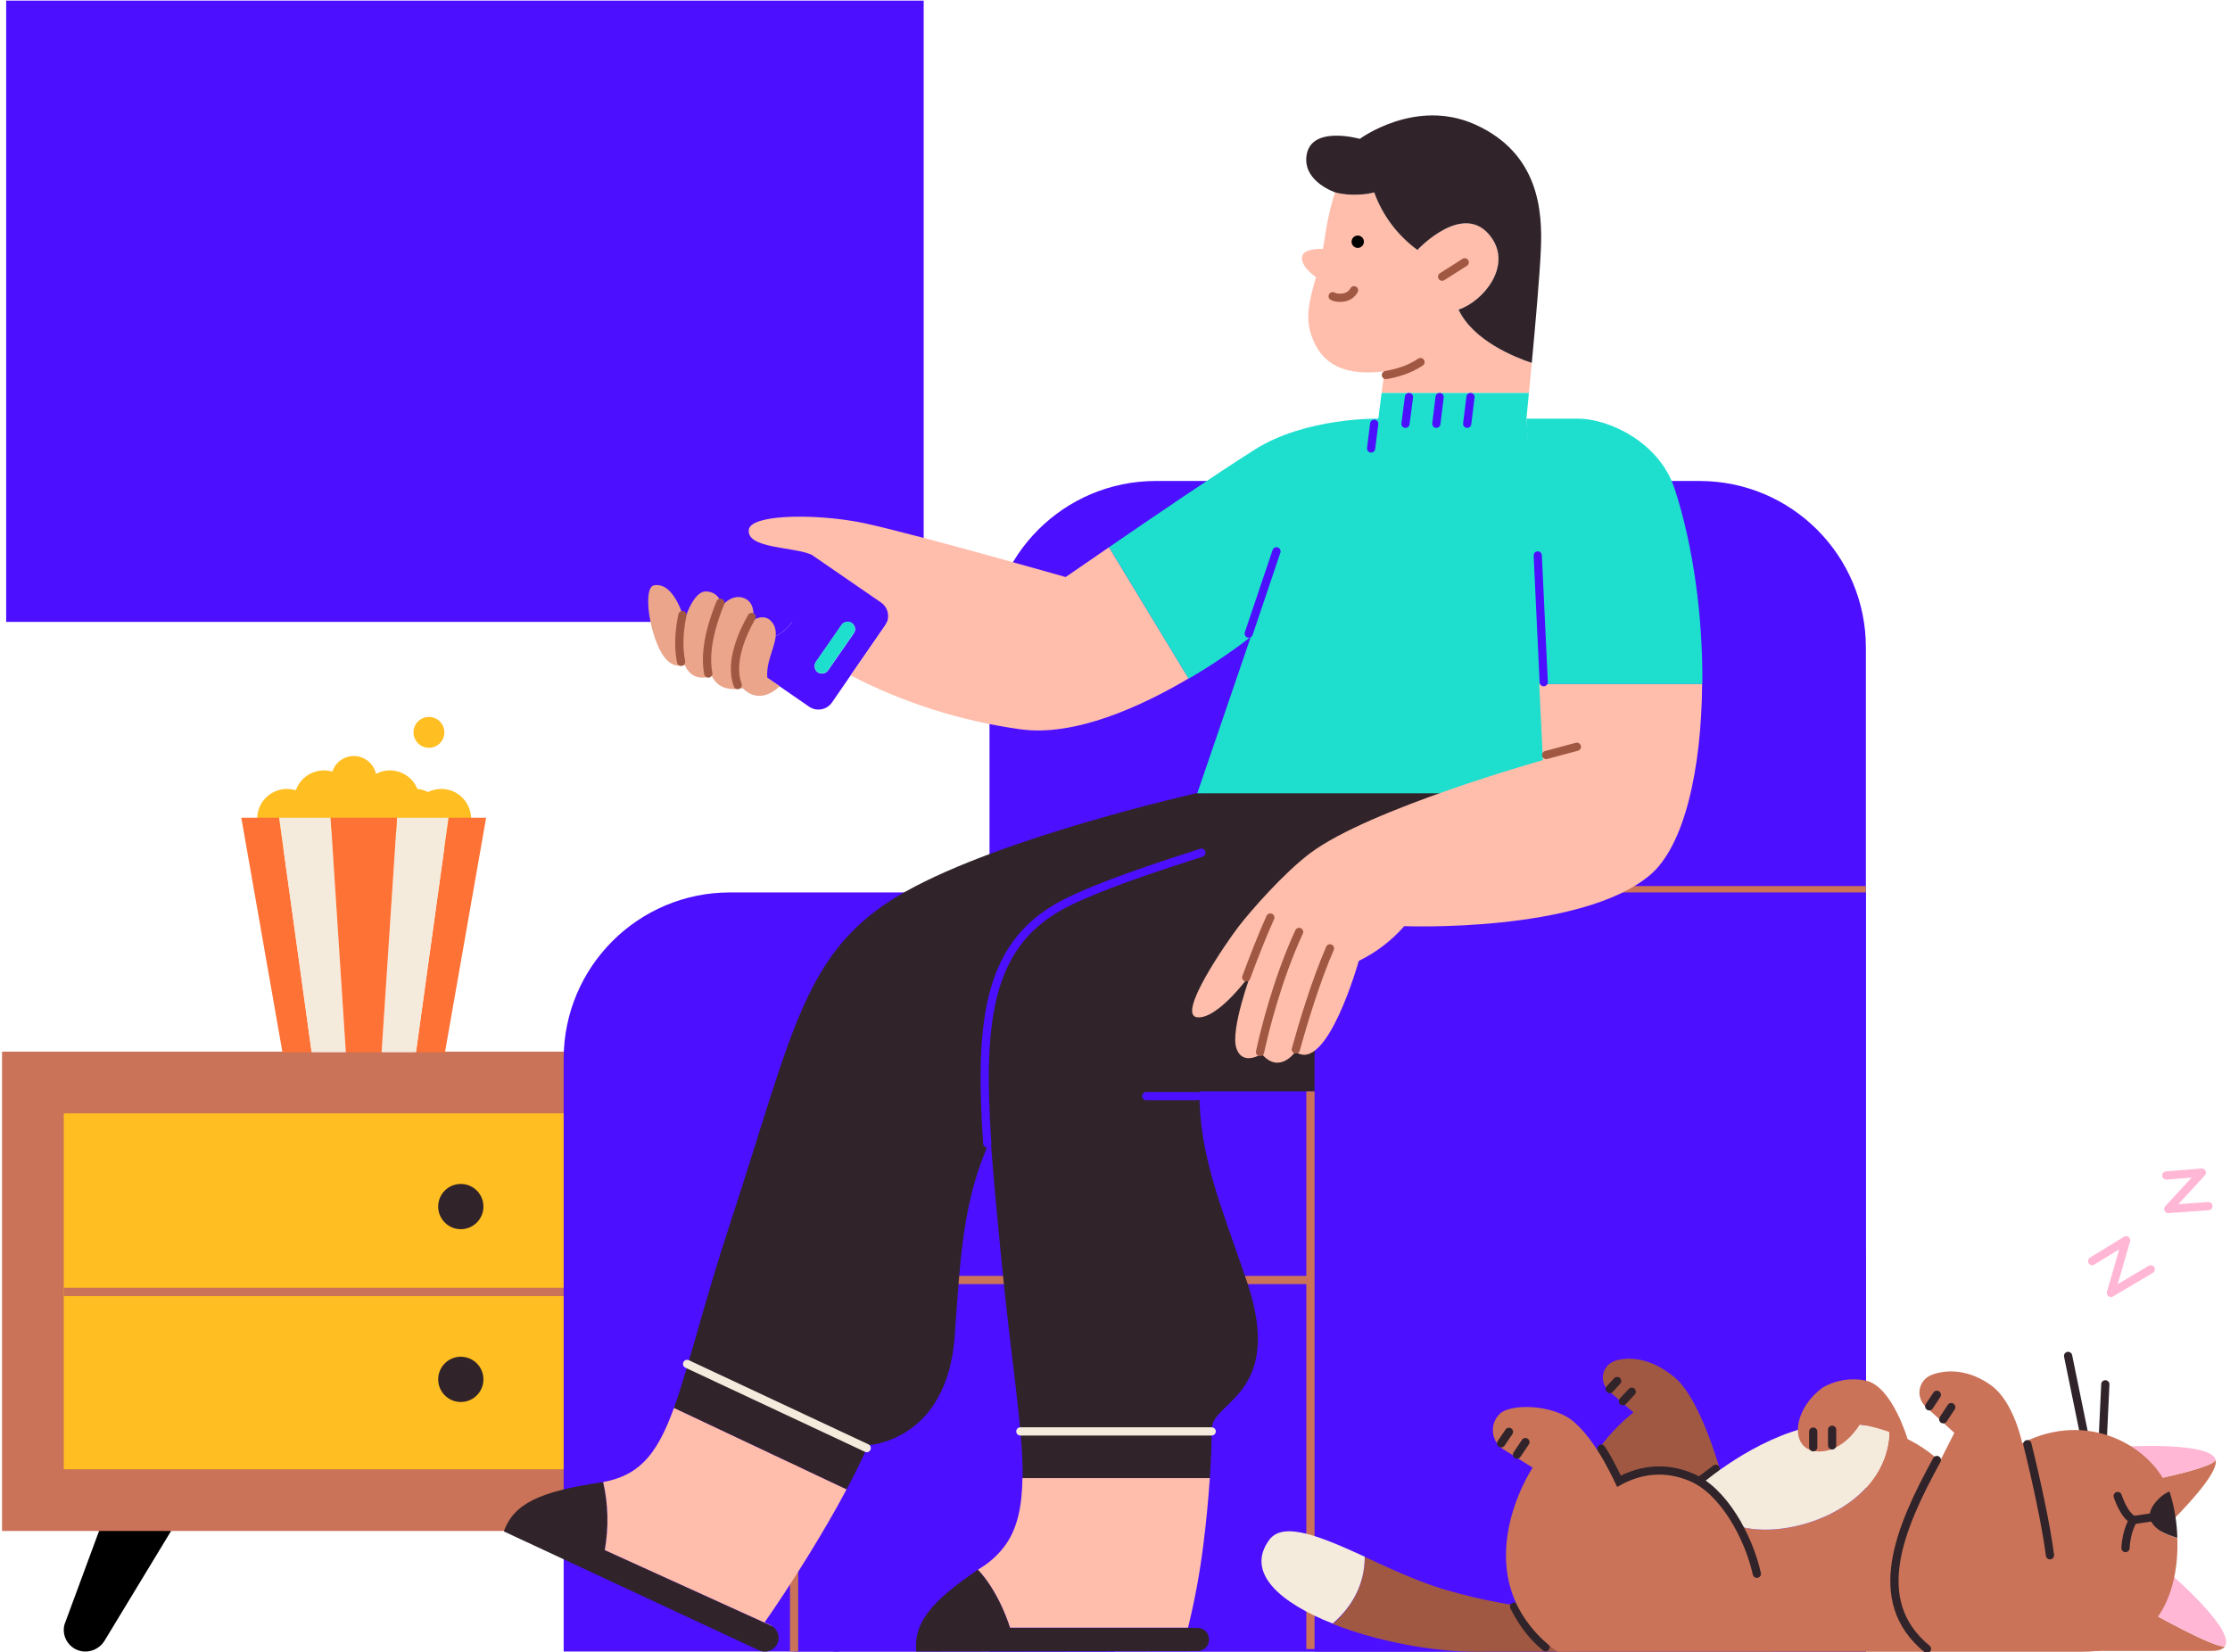
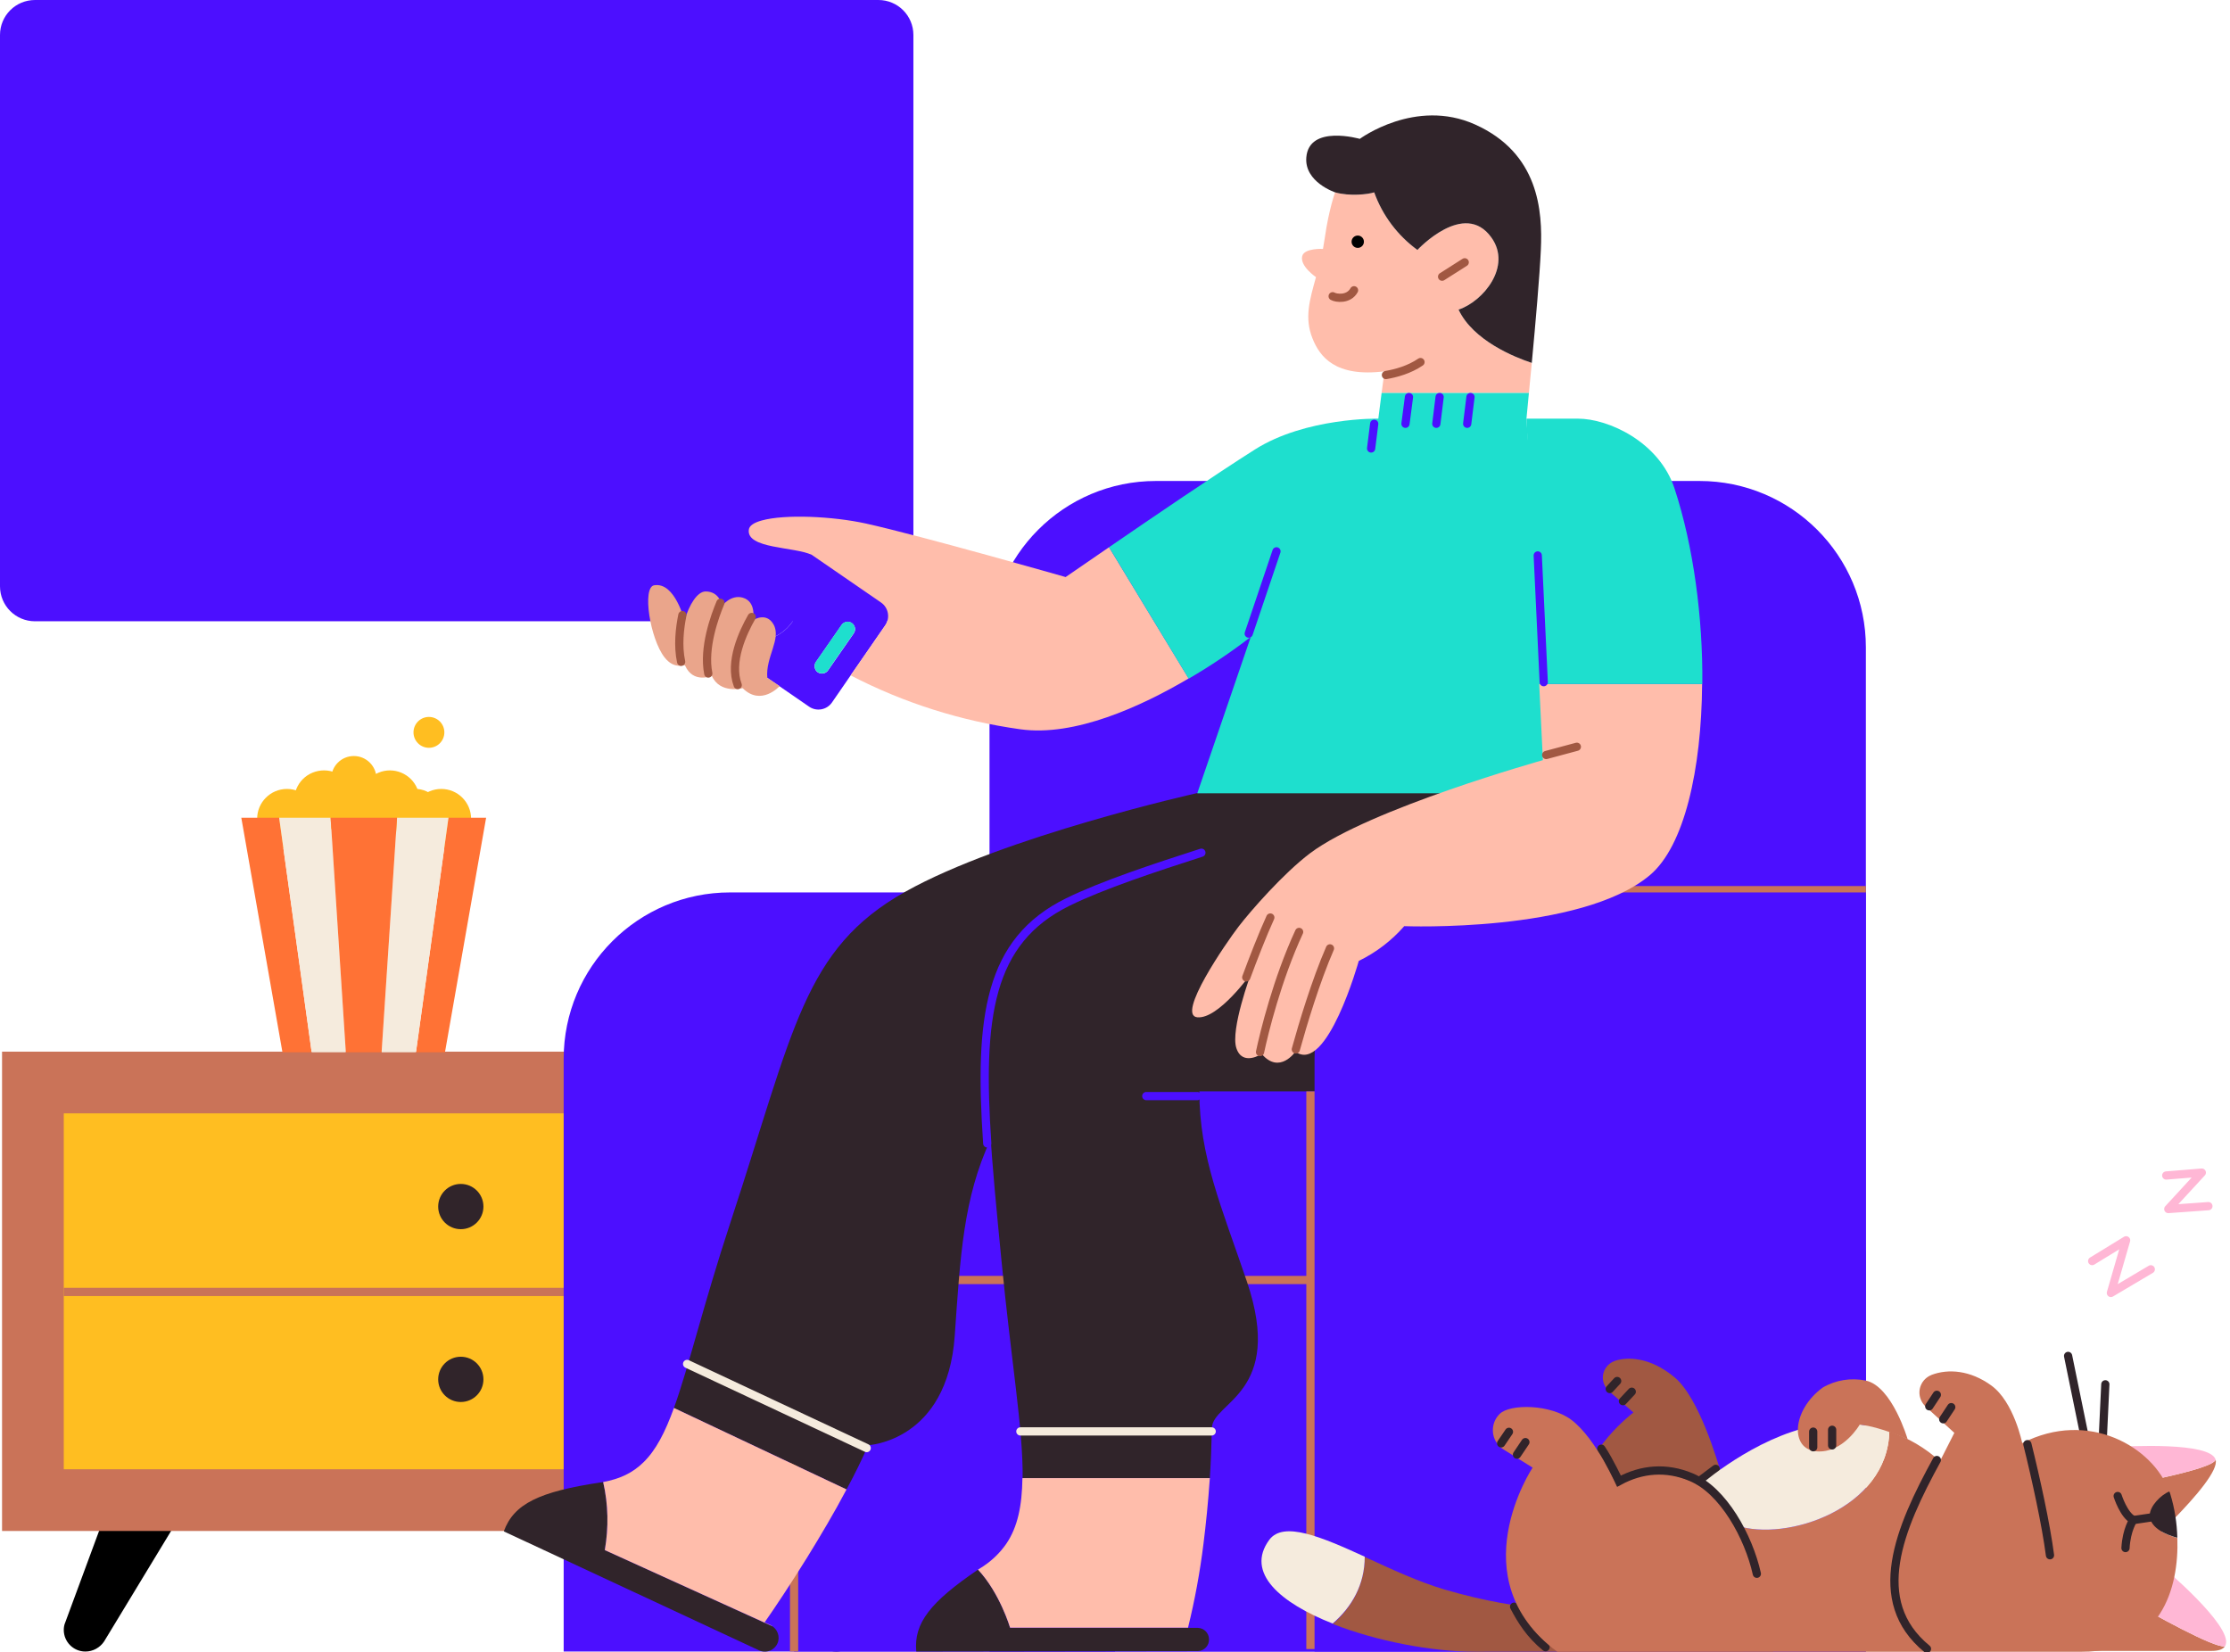
<svg xmlns="http://www.w3.org/2000/svg" version="1.1" id="Capa_1" x="0px" y="0px" viewBox="0 0 1084 803" style="enable-background:new 0 0 1084 803;" xml:space="preserve">
  <style type="text/css">
	.st0{fill:#CA7358;}
	.st1{fill:#FFBE21;}
	.st2{fill:none;stroke:#CA7358;stroke-width:4;stroke-miterlimit:10;}
	.st3{fill:#30242A;}
	.st4{fill:#FF7235;}
	.st5{fill:#F5EBDD;}
	.st6{fill:#4C0FFF;}
	.st7{fill:#FFBDAB;}
	.st8{fill:none;stroke:#F5EBDD;stroke-width:4;stroke-linecap:round;stroke-linejoin:round;}
	.st9{fill:none;stroke:#4C0FFF;stroke-width:4;stroke-linecap:round;stroke-linejoin:round;}
	.st10{fill:none;stroke:#F5EBDD;stroke-width:4;stroke-linecap:round;stroke-miterlimit:10;}
	.st11{fill:none;}
	.st12{fill:#FFB7D5;}
	.st13{fill:none;stroke:#30242A;stroke-width:4;stroke-linecap:round;stroke-linejoin:round;}
	.st14{fill:#A15842;}
	.st15{fill:none;stroke:#30242A;stroke-width:4;stroke-linecap:round;stroke-miterlimit:10;}
	.st16{fill:none;stroke:#FFB7D5;stroke-width:4;stroke-linecap:round;stroke-linejoin:round;}
	.st17{fill:#1EDFCE;}
	.st18{fill:#EAA58B;}
	.st19{fill:none;stroke:#A15842;stroke-width:4;stroke-linecap:round;stroke-linejoin:round;}
- 	.st20{fill:#1EDFCE;stroke:#4C0FFF;stroke-width:4;stroke-linecap:round;stroke-linejoin:round;}
</style>
  <g id="Layer_5">
    <path d="M41.5,802.8L41.5,802.8c-5.8,0-10.5-4.7-10.5-10.5c0-1.2,0.2-2.5,0.7-3.6l25.8-69.8h41l-47.9,79   C48.6,800.9,45.2,802.8,41.5,802.8z" />
    <path d="M406.5,802.8L406.5,802.8c5.8,0,10.5-4.7,10.5-10.5c0-1.2-0.2-2.5-0.7-3.6l-25.8-69.8h-41l47.9,79   C399.4,800.9,402.8,802.8,406.5,802.8z" />
    <rect x="1" y="511.2" class="st0" width="446" height="233" />
    <rect x="31" y="541.2" class="st1" width="386" height="173" />
    <line class="st2" x1="417.5" y1="628" x2="31" y2="628" />
    <circle class="st3" cx="224" cy="586.5" r="11" />
    <circle class="st3" cx="224" cy="670.5" r="11" />
    <circle class="st1" cx="139.5" cy="398" r="14.5" />
    <circle class="st1" cx="214.5" cy="398" r="14.5" />
    <path class="st1" d="M177,383.5c-1.9,0-3.9,0.4-5.6,1.3c-2.3-7.7-10.4-12-18.1-9.7s-12,10.4-9.7,18.1s10.4,12,18.1,9.7   c1.2-0.4,2.3-0.9,3.3-1.5c2.7,6.6,10.3,9.8,16.9,7.1c6.6-2.7,9.8-10.3,7.1-16.9C187.1,386.7,182.3,383.5,177,383.5z" />
    <path class="st1" d="M202.9,383.5c-3-7.4-11.5-11-18.9-7.9c-7.4,3-11,11.5-7.9,18.9c2.2,5.4,7.5,9,13.4,9c0.5,0,1,0,1.5-0.1   c3.8,6.1,11.8,7.9,17.9,4.1s7.9-11.8,4.1-17.9C210.8,386.1,207.1,383.9,202.9,383.5L202.9,383.5z" />
    <circle class="st1" cx="172" cy="378.5" r="11" />
    <circle class="st1" cx="208.5" cy="356" r="7.5" />
    <polygon class="st4" points="117.3,397.5 137.3,511.5 151.5,511.5 135.7,397.5  " />
    <polygon class="st4" points="218,397.5 202.2,511.5 216.3,511.5 236.3,397.5  " />
    <polygon class="st5" points="193,397.5 185.5,511.5 202.2,511.5 218,397.5  " />
    <polygon class="st5" points="135.7,397.5 151.5,511.5 168.1,511.5 160.7,397.5  " />
    <polygon class="st4" points="160.7,397.5 168.1,511.5 185.5,511.5 193,397.5  " />
    <path class="st6" d="M354.9,433.8H542l0,0v369l0,0H274l0,0V514.7C274,470,310.2,433.8,354.9,433.8z" />
    <path class="st6" d="M561.9,233.8h264.2c44.7,0,80.9,36.2,80.9,80.9v488.1l0,0H481l0,0V314.7C481,270,517.2,233.8,561.9,233.8   L561.9,233.8z" />
    <path class="st6" d="M466.9,532.4h359.2c44.7,0,80.9,36.2,80.9,80.9v189.5l0,0H386l0,0V613.2C386,568.6,422.2,532.4,466.9,532.4z" />
    <line class="st2" x1="637.5" y1="622.2" x2="419.4" y2="622.2" />
    <line class="st2" x1="386" y1="613.2" x2="386" y2="802.8" />
    <line class="st2" x1="907" y1="432.7" x2="737.9" y2="432.7" />
-     <rect x="3" y="0.3" class="st6" width="446" height="302" />
-     <rect x="33" y="30.3" class="st6" width="386" height="242" />
+     <path class="st6" d="M427,302H17c-9.4,0-17-7.6-17-17V17C0,7.6,7.6,0,17,0h410c9.4,0,17,7.6,17,17v268C444,294.4,436.4,302,427,302   z" />
    <path class="st3" d="M582,385.5c0,0-94,21-142,48c-49.4,27.8-54,66.7-84.8,160.3c-13.5,41-20.3,70.4-27.6,90.6l83.9,39.6   c4-7.4,7.6-14.7,10.5-21.5c0,0,38.5-1.7,42.1-53.2c2.7-38.5,4.1-66.9,17.5-95.6l229.3-168.6L582,385.5z" />
    <path class="st3" d="M293.2,720.4c-0.4,0.1-0.8,0.2-1.3,0.2c-29.7,4.5-42.1,10.3-47,23.8l124,57.8c2.9,1.4,6.4,0.5,8.3-2.1l0,0   c2.2-3,1.5-7.2-1.5-9.4c0,0,0,0-0.1-0.1L294,753.5C295.9,742.5,295.7,731.3,293.2,720.4z" />
    <path class="st7" d="M411.5,724l-83.9-39.6c-4.3,11.9-8.8,20.6-14.9,26.5c-5.1,5-11.3,8-19.5,9.5c2.5,10.9,2.7,22.1,0.8,33.1   l81.7,37.1c-0.3-0.2-0.7-0.4-1-0.6l-3-1.4c4.9-7,12.5-18.4,20.7-31.6C398.8,746.6,405.6,735.2,411.5,724z" />
    <line class="st8" x1="421.3" y1="703.9" x2="334" y2="663" />
    <path class="st3" d="M758.5,425.9l-3.5-38.5h-69c0,0-116,27.8-165.3,51.4c-49.1,23.5-43.2,78.2-33.9,173.8   c4.7,48.8,10.6,82.2,10.3,105.9h91c0.5-7.7,0.8-15.8,1-24.3c0.2-12.8,35.5-16.8,17-71.3c-12.4-36.5-23.1-60.7-23.1-92.4h80   c53,0,95.9-42.9,95.9-95.9C758.9,431.7,758.8,428.8,758.5,425.9z" />
    <path class="st3" d="M475.4,763c-23.1,15.7-31.3,26-30,39.8l136.9-0.2c3.1-0.1,5.6-2.8,5.4-5.9c-0.1-3-2.5-5.3-5.4-5.4H491   C491,791.2,486,774.3,475.4,763z" />
    <path class="st7" d="M497,718.5c-0.2,13.5-2.3,23.8-7.9,32c-3,4.3-6.8,8-11.2,10.9l-2.5,1.6c10.6,11.3,15.6,28.2,15.6,28.2h86.5   c3.3-13.4,5.8-27,7.5-40.7c1.2-9.6,2.3-20.3,3.1-32H497z" />
    <path class="st9" d="M584,414.5c-22.1,7.1-48.2,15.7-65,24c-38.4,18.9-43.3,55.8-39.1,117.3" />
    <line class="st9" x1="582" y1="532.8" x2="557.2" y2="532.8" />
    <line class="st10" x1="589" y1="695.8" x2="496" y2="695.8" />
    <path class="st6" d="M719.9,433.8H907l0,0v369l0,0H639l0,0V514.7C639,470,675.2,433.8,719.9,433.8z" />
    <line class="st2" x1="637" y1="530.5" x2="637" y2="801.6" />
    <path class="st11" d="M396,270.5c-0.4-0.3-0.9-0.6-1.4-0.8l1.4,1V270.5z" />
    <path class="st0" d="M1081.9,799.5c-0.1,0.2-0.2,0.5-0.3,0.7C1081.7,800,1081.8,799.8,1081.9,799.5z" />
    <path class="st0" d="M1034.2,777.5l-26.2,25h67c3.5,0,5.6-0.8,6.5-2.2C1076.3,801.2,1046.4,784.5,1034.2,777.5z" />
    <path class="st12" d="M1081.5,800.2L1081.5,800.2L1081.5,800.2z" />
    <path class="st12" d="M1081.9,799.5c3.3-9.4-30.9-38-30.9-38l-16.8,16c12.2,7,42.1,23.7,47.3,22.8l0,0   C1081.7,800.1,1081.8,799.8,1081.9,799.5z" />
    <path class="st0" d="M1077,709.5c-1,5-47,13-47,13l-2.9-19.1l-1.1,0.1l7.5,57C1033.5,760.5,1080,719.5,1077,709.5z" />
    <path class="st12" d="M1077,709.5c-2.6-8.7-42.6-6.5-49.9-6.1l2.9,19.1C1030,722.5,1076,714.5,1077,709.5z" />
    <line class="st13" x1="1021.7" y1="708.9" x2="1023.4" y2="672.9" />
    <line class="st13" x1="1014.7" y1="705" x2="1005.3" y2="659.1" />
    <path class="st14" d="M862,802.8l-46.8-62.3l21.8-23c-2-7-11-38-23-48s-23-10-29-8l-0.2,0.1c-4.5,1.7-6.8,6.6-5.1,11.1   c0.6,1.6,1.7,3.1,3.1,4.1l11.2,9.8c0,0-25,19-25,40c0,14.6,7.9,22.1,15.7,26l-20.7,29c0,0-21,3-62-9c-12.5-3.7-26-10-38.6-15.8   c0,13.6-6.3,24.5-15.5,32.6c21.3,8.4,48.3,13.5,69.3,13.5L862,802.8z" />
    <path class="st15" d="M736,781c3.5,6.7,7.8,13.6,15.3,19.7" />
    <line class="st15" x1="834" y1="714" x2="826" y2="720" />
    <path class="st5" d="M663.4,756.7c-21-9.6-39.5-17.5-46.4-8.2c-11.8,16,5.4,30.7,30.8,40.7C657.1,781.2,663.4,770.3,663.4,756.7z" />
    <path class="st0" d="M1045,736.5c0-4.2,5.3-9.8,9.5-11.5c-7.8-21.5-39.2-40.1-71.5-23.5c0,0-4-20-15-28c-10.3-7.5-21-8.2-29-5.2   l-0.2,0.1c-4.7,1.9-7,7.2-5.1,11.9c0.5,1.3,1.3,2.4,2.3,3.4l14,12.8l-7,13.8c-7.1-6.5-15.5-11.4-24.6-14.5   c-0.8,37.4-49.9,53.9-74.4,45.7c-8.6-12-15.7-18.2-17.5-19.6l-0.5,0.4c0,0-21-13.8-40,0.2c0,0-10-23-22-32.2c-10.2-7.8-30-8-35-3   l-0.2,0.2c-4.2,4.3-4.2,11.3,0.2,15.6c0.6,0.6,1.2,1.1,1.9,1.5l14.1,8.8c0,0-36,54,12,89.5h255c38.3,0,47.3-30.7,46.4-55.3   C1053.9,746.3,1045,743.1,1045,736.5z" />
    <path class="st5" d="M844,741.5c24.5,8.2,73.6-8.3,74.4-45.7c-10.1-3.6-20.8-4.7-31.4-3.5c-29,3.4-56.7,26.3-60.5,29.6   C828.3,723.3,835.4,729.5,844,741.5z" />
    <path class="st3" d="M1045,736.5c0,6.6,8.9,9.8,13.4,11c-0.2-7.2-1.3-14.3-3.4-21.2c-0.1-0.4-0.3-0.9-0.5-1.3   C1050.3,726.7,1045,732.2,1045,736.5z" />
    <line class="st13" x1="1037" y1="738.9" x2="1051.2" y2="736.8" />
    <path class="st13" d="M985.5,702c4.1,16.4,9.1,39.3,11,54" />
    <line class="st13" x1="941.5" y1="678" x2="937.8" y2="683.6" />
    <line class="st13" x1="948.5" y1="684" x2="944.6" y2="689.9" />
    <line class="st13" x1="733.5" y1="696" x2="729.7" y2="701.6" />
    <line class="st13" x1="741.5" y1="701" x2="737.4" y2="707.1" />
    <path class="st13" d="M941.5,709.7c-18.2,33.2-33.2,68.5-4.8,91.8" />
    <path class="st15" d="M854,765c-4-18-16.3-40.5-32-47c-12-5-24-4-35,2c0,0-4.8-10.2-8.6-15.8" />
    <path class="st13" d="M1029.4,727.2c0,0,3,9.4,7.6,11.6c0,0-3.3,4.7-3.8,13.7" />
    <path class="st0" d="M904,692.5c0,0-8,14-21,13s-12-20,3-31c6.3-3.7,13.8-4.9,21-3.4c12.8,2.8,20.3,28.5,20.3,28.5   S914,693.5,904,692.5z" />
    <polyline class="st16" points="1017,613 1033.5,602.9 1026.1,628.5 1045.5,617  " />
    <polyline class="st16" points="1053,571.4 1070.3,570 1054,587.7 1073.5,586.3  " />
    <line class="st13" x1="881.4" y1="695.9" x2="881.4" y2="703.5" />
    <line class="st13" x1="890.6" y1="695" x2="890.6" y2="702.6" />
    <line class="st13" x1="786.1" y1="671.3" x2="782.5" y2="675.2" />
    <line class="st13" x1="793.2" y1="676.5" x2="788.9" y2="681.1" />
-     <path class="st6" d="M428.3,292.9L396,270.6l-1.4-1c-8.5-4-31.8-2.9-30.6-12.2c0.2-2,2.6-3.5,6.3-4.5l-46.9-32.3   c-3.6-2.5-8.6-1.6-11.1,2l-5,7.2c5.6,4.9,6.2,13.4,1.3,19c-4.1,4.7-11,6-16.5,3l-5.7,8.3c-2.5,3.6-1.6,8.6,2,11.1l104.9,72.3   c3.6,2.5,8.6,1.6,11.1-2l9.1-13.2l16.8-24.3C432.8,300.4,431.9,295.4,428.3,292.9z M367.5,311.5c-11.9,0-21.5-9.6-21.5-21.5   s9.6-21.5,21.5-21.5S389,278.1,389,290l0,0C389,301.9,379.4,311.5,367.5,311.5z M415,307.9l-12.5,18c-1.1,1.6-3.4,2-5,0.9l0,0   c-1.6-1.1-2-3.4-0.9-5l12.5-18c1.1-1.6,3.4-2,5-0.9C415.7,304,416.2,306.2,415,307.9L415,307.9L415,307.9z" />
+     <path class="st6" d="M428.3,292.9L396,270.6l-1.4-1c-8.5-4-31.8-2.9-30.6-12.2c0.2-2,2.6-3.5,6.3-4.5l-46.9-32.3   c-3.6-2.5-8.6-1.6-11.1,2l-5,7.2c5.6,4.9,6.2,13.4,1.3,19c-4.1,4.7-11,6-16.5,3l-5.7,8.3c-2.5,3.6-1.6,8.6,2,11.1l104.9,72.3   c3.6,2.5,8.6,1.6,11.1-2l9.1-13.2l16.8-24.3C432.8,300.4,431.9,295.4,428.3,292.9z M367.5,311.5c-11.9,0-21.5-9.6-21.5-21.5   s9.6-21.5,21.5-21.5S389,278.1,389,290l0,0C389,301.9,379.4,311.5,367.5,311.5z M415,307.9l-12.5,18c-1.1,1.6-3.4,2-5,0.9l0,0   c-1.6-1.1-2-3.4-0.9-5l12.5-18c1.1-1.6,3.4-2,5-0.9S416.2,306.2,415,307.9L415,307.9L415,307.9z" />
    <circle class="st6" cx="367.5" cy="290" r="21.5" />
    <path class="st6" d="M312,240c0-3.9-1.7-7.6-4.6-10.2l-15.2,22.1c2,1.1,4.1,1.6,6.4,1.6C306,253.5,312,247.5,312,240z" />
    <path class="st17" d="M414.1,302.8c-1.6-1.1-3.9-0.7-5,0.9l-12.5,18c-1.1,1.6-0.7,3.9,0.9,5l0,0c1.6,1.1,3.9,0.7,5-0.9l12.5-18   C416.1,306.2,415.7,304,414.1,302.8z" />
    <path class="st18" d="M379,333.5c0,0-9,10-18,1c0,0-11,3-15-6c0,0-9,4-13-5c-0.3-0.6-5.2,2.2-10-4c-7-9-11-34-5-35   c10.3-1.7,14.7,17.6,14.8,17c2.2-7.6,6.2-14,10.2-14c7,0,8,7,8,7s4.2-5.6,10-4c7,2,5,11,5,11s6.4-4.3,10,2c4,7-4,16-3,26L379,333.5   z" />
    <path class="st19" d="M365.4,299.9c-4.3,7.5-11,21.9-6.8,33.1" />
    <path class="st19" d="M350.2,293c-2.7,6.4-8.4,21.9-5.9,34.4" />
    <path class="st19" d="M331.7,299c-1.3,6.4-2.3,14.9-0.6,22.7" />
    <path class="st7" d="M709,150.5c12-4,26-21,16-35c-13.2-18.6-36,6-36,6c-9.6-7-17-16.8-21-28c-3,1-12,2-19,0l0,0c0,0-3,8-5,22   c-0.3,1.9-0.6,3.8-0.9,5.5c0,0-9.1-0.5-10.1,3.5c-1.2,4.9,6.7,10.2,6.7,10.2c-3.1,11.2-5.7,19.8-1.7,29.8c3.5,8.8,11,19,35,16   l-1.4,10.5h71.6c0.4-4.2,0.9-9.2,1.4-14.6C736.4,173.7,716.1,165.6,709,150.5z" />
    <path class="st3" d="M717,60.5c-29-13-56,7-56,7s-24.7-7.1-26,9c-1,12,14,17,14,17l0,0c7,2,16,1,19,0c4,11.2,11.4,21,21,28   c0,0,22.8-24.6,36-6c10,14-4,31-16,35c7.1,15.1,27.4,23.2,35.6,25.9c1.8-19.1,3.9-43.2,4.4-54.9C749.9,102.4,748,74.4,717,60.5z" />
    <path class="st7" d="M518,280.5c0,0-70-20-97-26c-16.4-3.6-39.6-4.6-50.7-1.5c-3.7,1-6.1,2.5-6.3,4.5c-1.2,9.3,22,8.2,30.6,12.2   l33.7,23.2c3.6,2.5,4.5,7.5,2,11.1l-16.8,24.3c25.8,13.4,53.7,22.2,82.5,26.2c26.5,3.7,58.7-11.1,81.8-24.7L539.1,266   C526.7,274.5,518,280.5,518,280.5z" />
    <path class="st17" d="M743.2,191h-71.6l-1.6,12.5c0,0-35.2-0.7-60,15c-18.8,11.9-50.1,33.2-70.9,47.5l38.7,63.9   c10.5-6.1,20.6-12.9,30.2-20.3l-26,76h173l-13-182C742,203.5,742.5,198.5,743.2,191z" />
    <line class="st9" x1="668" y1="206" x2="666.5" y2="218" />
-     <line class="st20" x1="620.5" y1="268" x2="607" y2="308" />
+     <line class="st9" x1="620.5" y1="268" x2="607" y2="308" />
    <path class="st19" d="M647.8,144c1.7,1,7.8,1.8,10.4-2.9" />
    <circle cx="660" cy="117.5" r="3" />
    <line class="st19" x1="712" y1="127.5" x2="701" y2="134.5" />
    <line class="st9" x1="684.9" y1="193" x2="683.2" y2="206" />
    <line class="st9" x1="699.8" y1="193" x2="698.2" y2="206" />
    <line class="st9" x1="714.8" y1="193" x2="713.2" y2="206" />
    <path class="st19" d="M673.7,182.3c4.8-0.8,11.4-2.6,16.8-6.3" />
    <path class="st7" d="M748.2,332.5l1.8,37c0,0-84.3,23.6-113.1,45.2c-13,9.8-29,28.1-34.9,35.8s-30.3,43-20,44s26.1-21.2,26.1-21.2   s-10.1,27.2-7.1,36.2s12.3,2.8,12.3,2.8c8.7,10.2,16.4-1.1,16.4-1.1c15.3,11.3,30.8-44.1,30.8-44.1c8.4-4.1,16-9.9,22.1-16.9   c0,0,85.6,3.4,119.3-24.7c16.9-14.1,25.2-51.5,25.5-93L748.2,332.5L748.2,332.5z" />
    <path class="st17" d="M814,237.5c-7.4-22.6-32-34-47-34h-25l6.2,129h79.3C827.8,300.2,823.2,265.5,814,237.5z" />
    <line class="st9" x1="750.4" y1="331.6" x2="747.5" y2="270" />
    <line class="st19" x1="751.6" y1="367" x2="766.5" y2="363" />
    <path class="st19" d="M605.8,475.1c3.1-8.4,7.9-20.8,11.7-29.1" />
    <path class="st19" d="M631.5,453c-10.7,23.1-17,49-19,58.4" />
    <path class="st19" d="M646.5,461c-6.9,15.8-13.2,36.8-16.6,49.1" />
  </g>
</svg>
